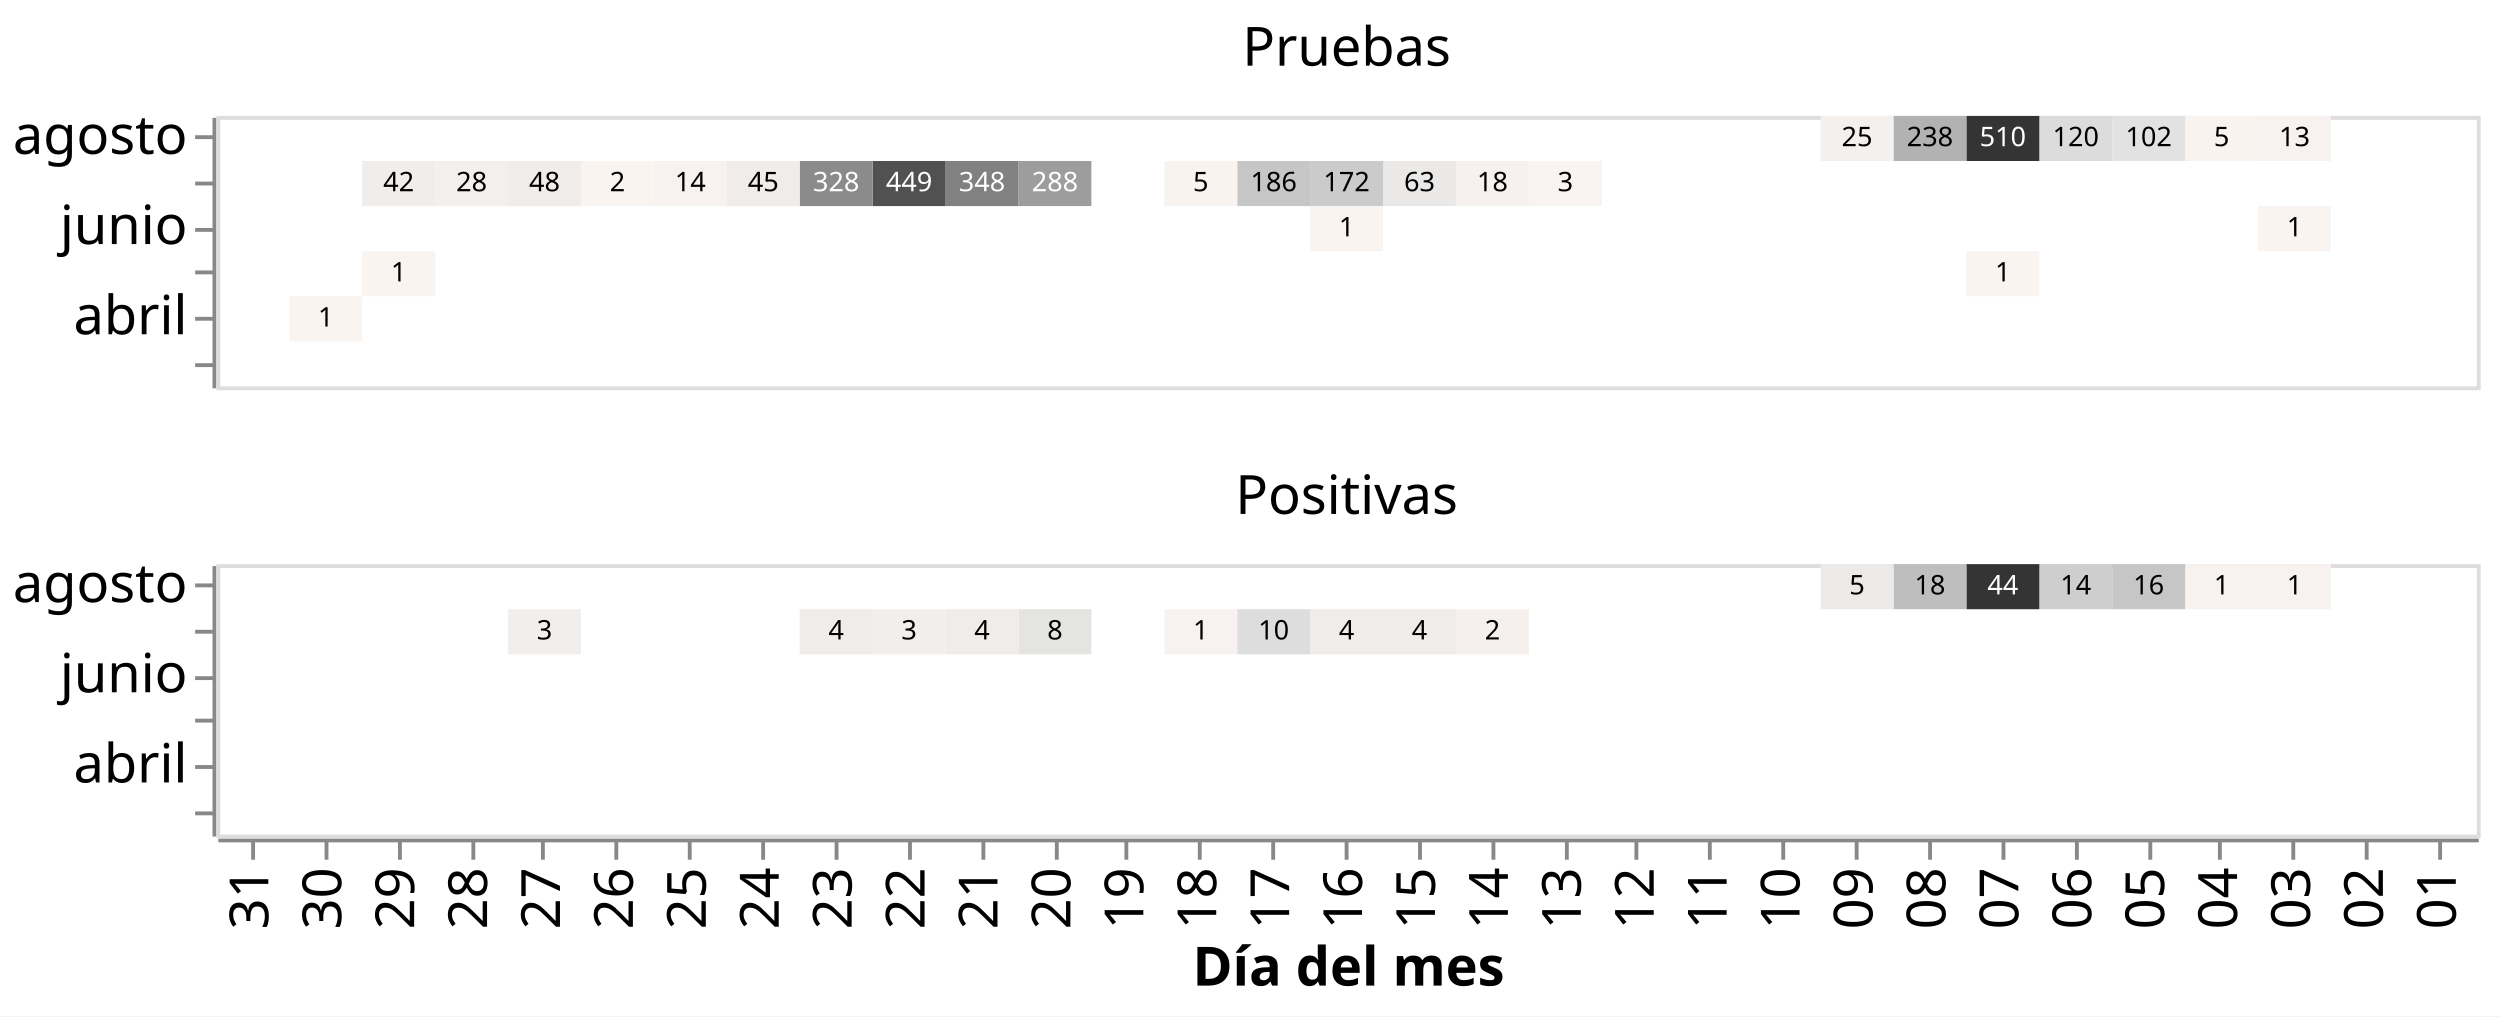
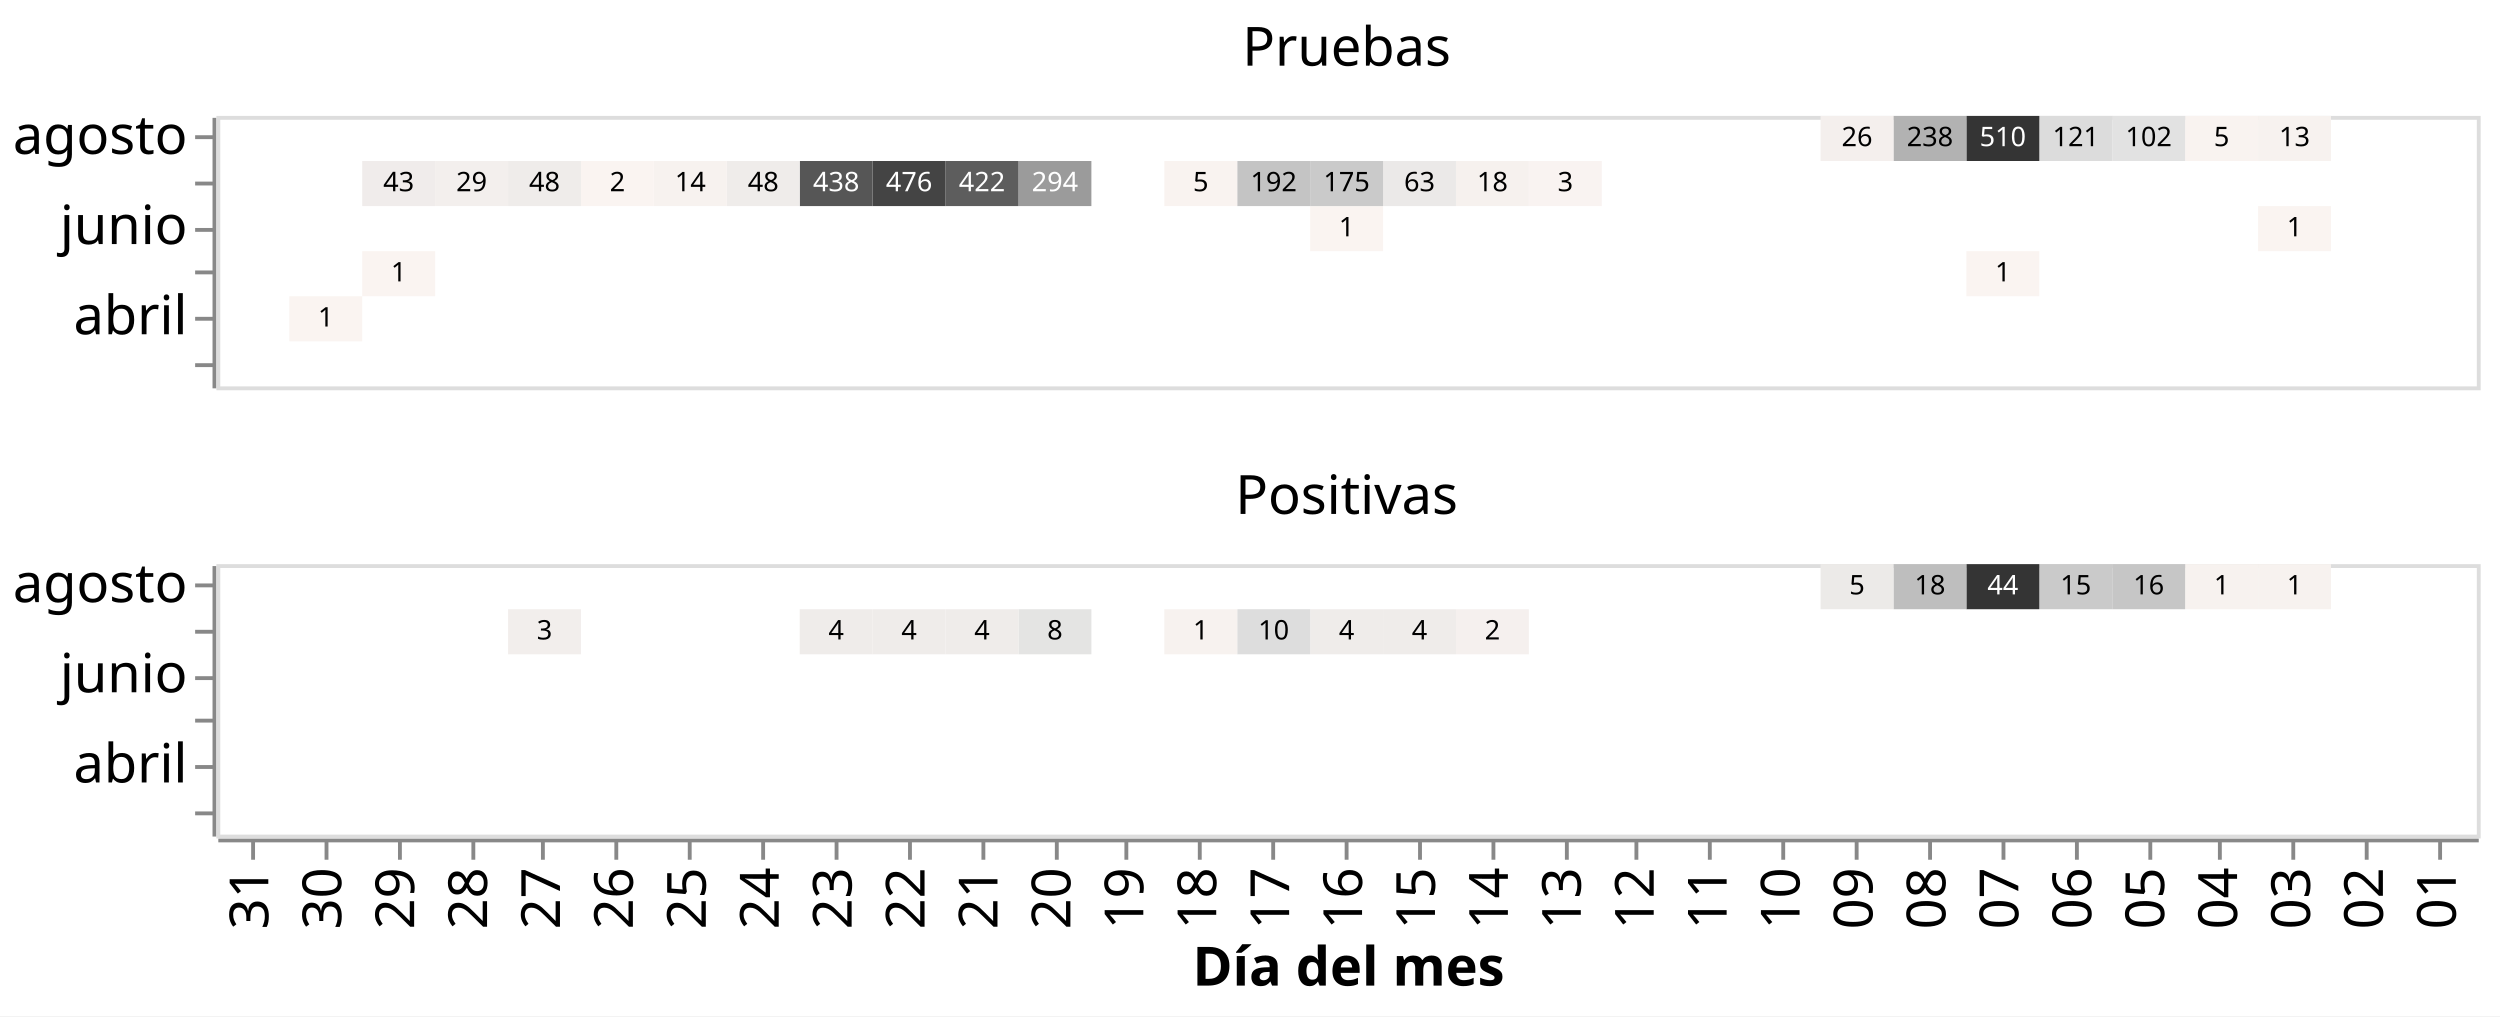
<svg xmlns="http://www.w3.org/2000/svg" class="marks" width="647" height="263" viewBox="0 0 647 263" version="1.1">
  <rect width="647" height="263" style="fill: white;" />
  <g transform="translate(56,30)">
    <g class="mark-group role-frame root">
      <g transform="translate(0,0)">
        <path class="background" d="M0,0h0v0h0Z" style="fill: none;" />
        <g>
          <g class="mark-group role-row-header row_header">
            <g transform="translate(-1,0)">
              <path class="background" d="M0,0h0v70h0Z" style="fill: none;" />
              <g>
                <g class="mark-group role-axis">
                  <g transform="translate(0.5,0.5)">
                    <path class="background" d="M0,0h0v0h0Z" style="pointer-events: none; fill: none;" />
                    <g>
                      <g class="mark-rule role-axis-tick" style="pointer-events: none;">
                        <line transform="translate(0,5)" x2="-5" y2="0" style="fill: none; stroke: #888; stroke-width: 1; opacity: 1;" />
                        <line transform="translate(0,17)" x2="-5" y2="0" style="fill: none; stroke: #888; stroke-width: 1; opacity: 1;" />
                        <line transform="translate(0,29)" x2="-5" y2="0" style="fill: none; stroke: #888; stroke-width: 1; opacity: 1;" />
                        <line transform="translate(0,40)" x2="-5" y2="0" style="fill: none; stroke: #888; stroke-width: 1; opacity: 1;" />
                        <line transform="translate(0,52)" x2="-5" y2="0" style="fill: none; stroke: #888; stroke-width: 1; opacity: 1;" />
                        <line transform="translate(0,64)" x2="-5" y2="0" style="fill: none; stroke: #888; stroke-width: 1; opacity: 1;" />
                      </g>
                      <g class="mark-text role-axis-label" style="pointer-events: none;">
                        <text text-anchor="end" transform="translate(-7,9.333333)" style="font-family: sans-serif; font-size: 14px; fill: #000; opacity: 1;">agosto</text>
                        <text text-anchor="end" transform="translate(-7,21)" style="font-family: sans-serif; font-size: 14px; fill: #000; opacity: 0;">julio</text>
                        <text text-anchor="end" transform="translate(-7,32.66667)" style="font-family: sans-serif; font-size: 14px; fill: #000; opacity: 1;">junio</text>
                        <text text-anchor="end" transform="translate(-7,44.33333)" style="font-family: sans-serif; font-size: 14px; fill: #000; opacity: 0;">mayo</text>
                        <text text-anchor="end" transform="translate(-7,56)" style="font-family: sans-serif; font-size: 14px; fill: #000; opacity: 1;">abril</text>
                        <text text-anchor="end" transform="translate(-7,67.66667)" style="font-family: sans-serif; font-size: 14px; fill: #000; opacity: 0;">marzo</text>
                      </g>
                      <g class="mark-rule role-axis-domain" style="pointer-events: none;">
                        <line transform="translate(0,0)" x2="0" y2="70" style="fill: none; stroke: #888; stroke-width: 1; opacity: 1;" />
                      </g>
                    </g>
                    <path class="foreground" d="" style="pointer-events: none; display: none; fill: none;" />
                  </g>
                </g>
              </g>
              <path class="foreground" d="" style="display: none; fill: none;" />
            </g>
            <g transform="translate(-1,116)">
              <path class="background" d="M0,0h0v70h0Z" style="fill: none;" />
              <g>
                <g class="mark-group role-axis">
                  <g transform="translate(0.5,0.5)">
                    <path class="background" d="M0,0h0v0h0Z" style="pointer-events: none; fill: none;" />
                    <g>
                      <g class="mark-rule role-axis-tick" style="pointer-events: none;">
                        <line transform="translate(0,5)" x2="-5" y2="0" style="fill: none; stroke: #888; stroke-width: 1; opacity: 1;" />
                        <line transform="translate(0,17)" x2="-5" y2="0" style="fill: none; stroke: #888; stroke-width: 1; opacity: 1;" />
                        <line transform="translate(0,29)" x2="-5" y2="0" style="fill: none; stroke: #888; stroke-width: 1; opacity: 1;" />
                        <line transform="translate(0,40)" x2="-5" y2="0" style="fill: none; stroke: #888; stroke-width: 1; opacity: 1;" />
                        <line transform="translate(0,52)" x2="-5" y2="0" style="fill: none; stroke: #888; stroke-width: 1; opacity: 1;" />
                        <line transform="translate(0,64)" x2="-5" y2="0" style="fill: none; stroke: #888; stroke-width: 1; opacity: 1;" />
                      </g>
                      <g class="mark-text role-axis-label" style="pointer-events: none;">
                        <text text-anchor="end" transform="translate(-7,9.333333)" style="font-family: sans-serif; font-size: 14px; fill: #000; opacity: 1;">agosto</text>
                        <text text-anchor="end" transform="translate(-7,21)" style="font-family: sans-serif; font-size: 14px; fill: #000; opacity: 0;">julio</text>
                        <text text-anchor="end" transform="translate(-7,32.66667)" style="font-family: sans-serif; font-size: 14px; fill: #000; opacity: 1;">junio</text>
                        <text text-anchor="end" transform="translate(-7,44.33333)" style="font-family: sans-serif; font-size: 14px; fill: #000; opacity: 0;">mayo</text>
                        <text text-anchor="end" transform="translate(-7,56)" style="font-family: sans-serif; font-size: 14px; fill: #000; opacity: 1;">abril</text>
                        <text text-anchor="end" transform="translate(-7,67.66667)" style="font-family: sans-serif; font-size: 14px; fill: #000; opacity: 0;">marzo</text>
                      </g>
                      <g class="mark-rule role-axis-domain" style="pointer-events: none;">
                        <line transform="translate(0,0)" x2="0" y2="70" style="fill: none; stroke: #888; stroke-width: 1; opacity: 1;" />
                      </g>
                    </g>
                    <path class="foreground" d="" style="pointer-events: none; display: none; fill: none;" />
                  </g>
                </g>
              </g>
              <path class="foreground" d="" style="display: none; fill: none;" />
            </g>
          </g>
          <g class="mark-group role-column-footer column_footer">
            <g transform="translate(0,187)">
              <path class="background" d="M0,0h585v0h-585Z" style="fill: none;" />
              <g>
                <g class="mark-group role-axis">
                  <g transform="translate(0.5,0.5)">
                    <path class="background" d="M0,0h0v0h0Z" style="pointer-events: none; fill: none;" />
                    <g>
                      <g class="mark-rule role-axis-tick" style="pointer-events: none;">
                        <line transform="translate(9,0)" x2="0" y2="5" style="fill: none; stroke: #888; stroke-width: 1; opacity: 1;" />
                        <line transform="translate(28,0)" x2="0" y2="5" style="fill: none; stroke: #888; stroke-width: 1; opacity: 1;" />
                        <line transform="translate(47,0)" x2="0" y2="5" style="fill: none; stroke: #888; stroke-width: 1; opacity: 1;" />
                        <line transform="translate(66,0)" x2="0" y2="5" style="fill: none; stroke: #888; stroke-width: 1; opacity: 1;" />
                        <line transform="translate(84,0)" x2="0" y2="5" style="fill: none; stroke: #888; stroke-width: 1; opacity: 1;" />
                        <line transform="translate(103,0)" x2="0" y2="5" style="fill: none; stroke: #888; stroke-width: 1; opacity: 1;" />
                        <line transform="translate(122,0)" x2="0" y2="5" style="fill: none; stroke: #888; stroke-width: 1; opacity: 1;" />
                        <line transform="translate(141,0)" x2="0" y2="5" style="fill: none; stroke: #888; stroke-width: 1; opacity: 1;" />
                        <line transform="translate(160,0)" x2="0" y2="5" style="fill: none; stroke: #888; stroke-width: 1; opacity: 1;" />
                        <line transform="translate(179,0)" x2="0" y2="5" style="fill: none; stroke: #888; stroke-width: 1; opacity: 1;" />
                        <line transform="translate(198,0)" x2="0" y2="5" style="fill: none; stroke: #888; stroke-width: 1; opacity: 1;" />
                        <line transform="translate(217,0)" x2="0" y2="5" style="fill: none; stroke: #888; stroke-width: 1; opacity: 1;" />
                        <line transform="translate(235,0)" x2="0" y2="5" style="fill: none; stroke: #888; stroke-width: 1; opacity: 1;" />
                        <line transform="translate(254,0)" x2="0" y2="5" style="fill: none; stroke: #888; stroke-width: 1; opacity: 1;" />
                        <line transform="translate(273,0)" x2="0" y2="5" style="fill: none; stroke: #888; stroke-width: 1; opacity: 1;" />
                        <line transform="translate(292,0)" x2="0" y2="5" style="fill: none; stroke: #888; stroke-width: 1; opacity: 1;" />
                        <line transform="translate(311,0)" x2="0" y2="5" style="fill: none; stroke: #888; stroke-width: 1; opacity: 1;" />
                        <line transform="translate(330,0)" x2="0" y2="5" style="fill: none; stroke: #888; stroke-width: 1; opacity: 1;" />
                        <line transform="translate(349,0)" x2="0" y2="5" style="fill: none; stroke: #888; stroke-width: 1; opacity: 1;" />
                        <line transform="translate(367,0)" x2="0" y2="5" style="fill: none; stroke: #888; stroke-width: 1; opacity: 1;" />
                        <line transform="translate(386,0)" x2="0" y2="5" style="fill: none; stroke: #888; stroke-width: 1; opacity: 1;" />
                        <line transform="translate(405,0)" x2="0" y2="5" style="fill: none; stroke: #888; stroke-width: 1; opacity: 1;" />
                        <line transform="translate(424,0)" x2="0" y2="5" style="fill: none; stroke: #888; stroke-width: 1; opacity: 1;" />
                        <line transform="translate(443,0)" x2="0" y2="5" style="fill: none; stroke: #888; stroke-width: 1; opacity: 1;" />
                        <line transform="translate(462,0)" x2="0" y2="5" style="fill: none; stroke: #888; stroke-width: 1; opacity: 1;" />
                        <line transform="translate(481,0)" x2="0" y2="5" style="fill: none; stroke: #888; stroke-width: 1; opacity: 1;" />
                        <line transform="translate(500,0)" x2="0" y2="5" style="fill: none; stroke: #888; stroke-width: 1; opacity: 1;" />
                        <line transform="translate(518,0)" x2="0" y2="5" style="fill: none; stroke: #888; stroke-width: 1; opacity: 1;" />
                        <line transform="translate(537,0)" x2="0" y2="5" style="fill: none; stroke: #888; stroke-width: 1; opacity: 1;" />
                        <line transform="translate(556,0)" x2="0" y2="5" style="fill: none; stroke: #888; stroke-width: 1; opacity: 1;" />
                        <line transform="translate(575,0)" x2="0" y2="5" style="fill: none; stroke: #888; stroke-width: 1; opacity: 1;" />
                      </g>
                      <g class="mark-text role-axis-label" style="pointer-events: none;">
                        <text text-anchor="end" transform="translate(8.935484,7) rotate(270) translate(0,4)" style="font-family: sans-serif; font-size: 14px; fill: #000; opacity: 1;">31</text>
                        <text text-anchor="end" transform="translate(27.80645,7) rotate(270) translate(0,4)" style="font-family: sans-serif; font-size: 14px; fill: #000; opacity: 1;">30</text>
                        <text text-anchor="end" transform="translate(46.67742,7) rotate(270) translate(0,4)" style="font-family: sans-serif; font-size: 14px; fill: #000; opacity: 1;">29</text>
                        <text text-anchor="end" transform="translate(65.54839,7) rotate(270) translate(0,4)" style="font-family: sans-serif; font-size: 14px; fill: #000; opacity: 1;">28</text>
                        <text text-anchor="end" transform="translate(84.41935,7) rotate(270) translate(0,4)" style="font-family: sans-serif; font-size: 14px; fill: #000; opacity: 1;">27</text>
                        <text text-anchor="end" transform="translate(103.2903,7) rotate(270) translate(0,4)" style="font-family: sans-serif; font-size: 14px; fill: #000; opacity: 1;">26</text>
                        <text text-anchor="end" transform="translate(122.1613,7) rotate(270) translate(0,4)" style="font-family: sans-serif; font-size: 14px; fill: #000; opacity: 1;">25</text>
                        <text text-anchor="end" transform="translate(141.0323,7) rotate(270) translate(0,4)" style="font-family: sans-serif; font-size: 14px; fill: #000; opacity: 1;">24</text>
                        <text text-anchor="end" transform="translate(159.9032,7) rotate(270) translate(0,4)" style="font-family: sans-serif; font-size: 14px; fill: #000; opacity: 1;">23</text>
                        <text text-anchor="end" transform="translate(178.7742,7) rotate(270) translate(0,4)" style="font-family: sans-serif; font-size: 14px; fill: #000; opacity: 1;">22</text>
                        <text text-anchor="end" transform="translate(197.6452,7) rotate(270) translate(0,4)" style="font-family: sans-serif; font-size: 14px; fill: #000; opacity: 1;">21</text>
                        <text text-anchor="end" transform="translate(216.5161,7) rotate(270) translate(0,4)" style="font-family: sans-serif; font-size: 14px; fill: #000; opacity: 1;">20</text>
                        <text text-anchor="end" transform="translate(235.3871,7) rotate(270) translate(0,4)" style="font-family: sans-serif; font-size: 14px; fill: #000; opacity: 1;">19</text>
                        <text text-anchor="end" transform="translate(254.2581,7) rotate(270) translate(0,4)" style="font-family: sans-serif; font-size: 14px; fill: #000; opacity: 1;">18</text>
                        <text text-anchor="end" transform="translate(273.129,7) rotate(270) translate(0,4)" style="font-family: sans-serif; font-size: 14px; fill: #000; opacity: 1;">17</text>
                        <text text-anchor="end" transform="translate(292,7) rotate(270) translate(0,4)" style="font-family: sans-serif; font-size: 14px; fill: #000; opacity: 1;">16</text>
                        <text text-anchor="end" transform="translate(310.871,7) rotate(270) translate(0,4)" style="font-family: sans-serif; font-size: 14px; fill: #000; opacity: 1;">15</text>
                        <text text-anchor="end" transform="translate(329.7419,7) rotate(270) translate(0,4)" style="font-family: sans-serif; font-size: 14px; fill: #000; opacity: 1;">14</text>
                        <text text-anchor="end" transform="translate(348.6129,7) rotate(270) translate(0,4)" style="font-family: sans-serif; font-size: 14px; fill: #000; opacity: 1;">13</text>
                        <text text-anchor="end" transform="translate(367.4839,7) rotate(270) translate(0,4)" style="font-family: sans-serif; font-size: 14px; fill: #000; opacity: 1;">12</text>
                        <text text-anchor="end" transform="translate(386.3548,7) rotate(270) translate(0,4)" style="font-family: sans-serif; font-size: 14px; fill: #000; opacity: 1;">11</text>
                        <text text-anchor="end" transform="translate(405.2258,7) rotate(270) translate(0,4)" style="font-family: sans-serif; font-size: 14px; fill: #000; opacity: 1;">10</text>
                        <text text-anchor="end" transform="translate(424.0968,7) rotate(270) translate(0,4)" style="font-family: sans-serif; font-size: 14px; fill: #000; opacity: 1;">09</text>
                        <text text-anchor="end" transform="translate(442.9677,7) rotate(270) translate(0,4)" style="font-family: sans-serif; font-size: 14px; fill: #000; opacity: 1;">08</text>
                        <text text-anchor="end" transform="translate(461.8387,7) rotate(270) translate(0,4)" style="font-family: sans-serif; font-size: 14px; fill: #000; opacity: 1;">07</text>
                        <text text-anchor="end" transform="translate(480.7097,7) rotate(270) translate(0,4)" style="font-family: sans-serif; font-size: 14px; fill: #000; opacity: 1;">06</text>
                        <text text-anchor="end" transform="translate(499.5806,7) rotate(270) translate(0,4)" style="font-family: sans-serif; font-size: 14px; fill: #000; opacity: 1;">05</text>
                        <text text-anchor="end" transform="translate(518.4516,7) rotate(270) translate(0,4)" style="font-family: sans-serif; font-size: 14px; fill: #000; opacity: 1;">04</text>
                        <text text-anchor="end" transform="translate(537.3226,7) rotate(270) translate(0,4)" style="font-family: sans-serif; font-size: 14px; fill: #000; opacity: 1;">03</text>
                        <text text-anchor="end" transform="translate(556.1935,7) rotate(270) translate(0,4)" style="font-family: sans-serif; font-size: 14px; fill: #000; opacity: 1;">02</text>
                        <text text-anchor="end" transform="translate(575.0645,7) rotate(270) translate(0,4)" style="font-family: sans-serif; font-size: 14px; fill: #000; opacity: 1;">01</text>
                      </g>
                      <g class="mark-rule role-axis-domain" style="pointer-events: none;">
                        <line transform="translate(0,0)" x2="585" y2="0" style="fill: none; stroke: #888; stroke-width: 1; opacity: 1;" />
                      </g>
                      <g class="mark-text role-axis-title" style="pointer-events: none;">
                        <text text-anchor="middle" transform="translate(292.5,37.57227)" style="font-family: sans-serif; font-size: 14px; font-weight: bold; fill: #000; opacity: 1;">Día del mes</text>
                      </g>
                    </g>
                    <path class="foreground" d="" style="pointer-events: none; display: none; fill: none;" />
                  </g>
                </g>
              </g>
              <path class="foreground" d="" style="display: none; fill: none;" />
            </g>
          </g>
          <g class="mark-group role-scope cell">
            <g transform="translate(0,0)">
              <path class="background" d="M0.5,0.5h585v70h-585Z" style="fill: none; stroke: #ddd;" />
              <g>
                <g class="mark-rect role-mark child_layer_0_marks">
                  <path d="M18.871,46.667h18.871v11.667h-18.871Z" style="fill: rgb(250, 244, 241);" />
                  <path d="M452.903,35h18.871v11.667h-18.871Z" style="fill: rgb(250, 244, 241);" />
                  <path d="M37.742,35h18.871v11.667h-18.871Z" style="fill: rgb(250, 244, 241);" />
                  <path d="M528.387,23.333h18.871v11.667h-18.871Z" style="fill: rgb(250, 244, 241);" />
                  <path d="M283.065,23.333h18.871v11.667h-18.871Z" style="fill: rgb(250, 244, 241);" />
                  <path d="M339.677,11.667h18.871v11.667h-18.871Z" style="fill: rgb(249, 243, 241);" />
                  <path d="M320.806,11.667h18.871v11.667h-18.871Z" style="fill: rgb(246, 241, 238);" />
                  <path d="M301.935,11.667h18.871v11.667h-18.871Z" style="fill: rgb(235, 233, 232);" />
-                   <path d="M283.065,11.667h18.871v11.667h-18.871Z" style="fill: rgb(203, 203, 203);" />
-                   <path d="M264.194,11.667h18.871v11.667h-18.871Z" style="fill: rgb(198, 198, 198);" />
+                   <path d="M283.065,11.667h18.871v11.667h-18.871Z" style="fill: rgb(202, 202, 202);" />
+                   <path d="M264.194,11.667h18.871v11.667h-18.871Z" style="fill: rgb(196, 196, 196);" />
                  <path d="M245.323,11.667h18.871v11.667h-18.871Z" style="fill: rgb(249, 243, 240);" />
-                   <path d="M207.581,11.667h18.871v11.667h-18.871Z" style="fill: rgb(157, 157, 157);" />
-                   <path d="M188.71,11.667h18.871v11.667h-18.871Z" style="fill: rgb(129, 129, 129);" />
-                   <path d="M169.839,11.667h18.871v11.667h-18.871Z" style="fill: rgb(81, 81, 81);" />
-                   <path d="M150.968,11.667h18.871v11.667h-18.871Z" style="fill: rgb(139, 139, 139);" />
+                   <path d="M207.581,11.667h18.871v11.667h-18.871Z" style="fill: rgb(155, 155, 155);" />
+                   <path d="M188.71,11.667h18.871v11.667h-18.871Z" style="fill: rgb(93, 93, 93);" />
+                   <path d="M169.839,11.667h18.871v11.667h-18.871Z" style="fill: rgb(68, 68, 68);" />
+                   <path d="M150.968,11.667h18.871v11.667h-18.871Z" style="fill: rgb(86, 86, 86);" />
                  <path d="M132.097,11.667h18.871v11.667h-18.871Z" style="fill: rgb(239, 236, 234);" />
                  <path d="M113.226,11.667h18.871v11.667h-18.871Z" style="fill: rgb(247, 242, 239);" />
                  <path d="M94.355,11.667h18.871v11.667h-18.871Z" style="fill: rgb(250, 244, 241);" />
                  <path d="M75.484,11.667h18.871v11.667h-18.871Z" style="fill: rgb(239, 236, 234);" />
                  <path d="M56.613,11.667h18.871v11.667h-18.871Z" style="fill: rgb(243, 239, 237);" />
-                   <path d="M37.742,11.667h18.871v11.667h-18.871Z" style="fill: rgb(240, 237, 235);" />
+                   <path d="M37.742,11.667h18.871v11.667h-18.871Z" style="fill: rgb(240, 236, 235);" />
                  <path d="M528.387,0h18.871v11.667h-18.871Z" style="fill: rgb(247, 242, 239);" />
                  <path d="M509.516,0h18.871v11.667h-18.871Z" style="fill: rgb(249, 243, 240);" />
                  <path d="M490.645,0h18.871v11.667h-18.871Z" style="fill: rgb(226, 226, 226);" />
                  <path d="M471.774,0h18.871v11.667h-18.871Z" style="fill: rgb(220, 220, 220);" />
                  <path d="M452.903,0h18.871v11.667h-18.871Z" style="fill: rgb(52, 52, 52);" />
                  <path d="M434.032,0h18.871v11.667h-18.871Z" style="fill: rgb(178, 178, 178);" />
-                   <path d="M415.161,0h18.871v11.667h-18.871Z" style="fill: rgb(244, 240, 237);" />
+                   <path d="M415.161,0h18.871v11.667h-18.871Z" style="fill: rgb(244, 239, 237);" />
                </g>
                <g class="mark-text role-mark child_layer_1_marks">
                  <text text-anchor="middle" transform="translate(28.30645,54.5)" style="font-family: sans-serif; font-size: 7px; fill: black;">1</text>
                  <text text-anchor="middle" transform="translate(462.3387,42.83333)" style="font-family: sans-serif; font-size: 7px; fill: black;">1</text>
                  <text text-anchor="middle" transform="translate(47.17742,42.83333)" style="font-family: sans-serif; font-size: 7px; fill: black;">1</text>
                  <text text-anchor="middle" transform="translate(537.8226,31.16667)" style="font-family: sans-serif; font-size: 7px; fill: black;">1</text>
                  <text text-anchor="middle" transform="translate(292.5,31.16667)" style="font-family: sans-serif; font-size: 7px; fill: black;">1</text>
                  <text text-anchor="middle" transform="translate(349.1129,19.5)" style="font-family: sans-serif; font-size: 7px; fill: black;">3</text>
                  <text text-anchor="middle" transform="translate(330.2419,19.5)" style="font-family: sans-serif; font-size: 7px; fill: black;">18</text>
                  <text text-anchor="middle" transform="translate(311.371,19.5)" style="font-family: sans-serif; font-size: 7px; fill: black;">63</text>
-                   <text text-anchor="middle" transform="translate(292.5,19.5)" style="font-family: sans-serif; font-size: 7px; fill: black;">172</text>
-                   <text text-anchor="middle" transform="translate(273.629,19.5)" style="font-family: sans-serif; font-size: 7px; fill: black;">186</text>
+                   <text text-anchor="middle" transform="translate(292.5,19.5)" style="font-family: sans-serif; font-size: 7px; fill: black;">175</text>
+                   <text text-anchor="middle" transform="translate(273.629,19.5)" style="font-family: sans-serif; font-size: 7px; fill: black;">192</text>
                  <text text-anchor="middle" transform="translate(254.7581,19.5)" style="font-family: sans-serif; font-size: 7px; fill: black;">5</text>
-                   <text text-anchor="middle" transform="translate(217.0161,19.5)" style="font-family: sans-serif; font-size: 7px; fill: white;">288</text>
-                   <text text-anchor="middle" transform="translate(198.1452,19.5)" style="font-family: sans-serif; font-size: 7px; fill: white;">348</text>
-                   <text text-anchor="middle" transform="translate(179.2742,19.5)" style="font-family: sans-serif; font-size: 7px; fill: white;">449</text>
-                   <text text-anchor="middle" transform="translate(160.4032,19.5)" style="font-family: sans-serif; font-size: 7px; fill: white;">328</text>
-                   <text text-anchor="middle" transform="translate(141.5323,19.5)" style="font-family: sans-serif; font-size: 7px; fill: black;">45</text>
+                   <text text-anchor="middle" transform="translate(217.0161,19.5)" style="font-family: sans-serif; font-size: 7px; fill: white;">294</text>
+                   <text text-anchor="middle" transform="translate(198.1452,19.5)" style="font-family: sans-serif; font-size: 7px; fill: white;">422</text>
+                   <text text-anchor="middle" transform="translate(179.2742,19.5)" style="font-family: sans-serif; font-size: 7px; fill: white;">476</text>
+                   <text text-anchor="middle" transform="translate(160.4032,19.5)" style="font-family: sans-serif; font-size: 7px; fill: white;">438</text>
+                   <text text-anchor="middle" transform="translate(141.5323,19.5)" style="font-family: sans-serif; font-size: 7px; fill: black;">48</text>
                  <text text-anchor="middle" transform="translate(122.6613,19.5)" style="font-family: sans-serif; font-size: 7px; fill: black;">14</text>
                  <text text-anchor="middle" transform="translate(103.7903,19.5)" style="font-family: sans-serif; font-size: 7px; fill: black;">2</text>
                  <text text-anchor="middle" transform="translate(84.91935,19.5)" style="font-family: sans-serif; font-size: 7px; fill: black;">48</text>
-                   <text text-anchor="middle" transform="translate(66.04839,19.5)" style="font-family: sans-serif; font-size: 7px; fill: black;">28</text>
-                   <text text-anchor="middle" transform="translate(47.17742,19.5)" style="font-family: sans-serif; font-size: 7px; fill: black;">42</text>
+                   <text text-anchor="middle" transform="translate(66.04839,19.5)" style="font-family: sans-serif; font-size: 7px; fill: black;">29</text>
+                   <text text-anchor="middle" transform="translate(47.17742,19.5)" style="font-family: sans-serif; font-size: 7px; fill: black;">43</text>
                  <text text-anchor="middle" transform="translate(537.8226,7.833333)" style="font-family: sans-serif; font-size: 7px; fill: black;">13</text>
                  <text text-anchor="middle" transform="translate(518.9516,7.833333)" style="font-family: sans-serif; font-size: 7px; fill: black;">5</text>
                  <text text-anchor="middle" transform="translate(500.0806,7.833333)" style="font-family: sans-serif; font-size: 7px; fill: black;">102</text>
-                   <text text-anchor="middle" transform="translate(481.2097,7.833333)" style="font-family: sans-serif; font-size: 7px; fill: black;">120</text>
+                   <text text-anchor="middle" transform="translate(481.2097,7.833333)" style="font-family: sans-serif; font-size: 7px; fill: black;">121</text>
                  <text text-anchor="middle" transform="translate(462.3387,7.833333)" style="font-family: sans-serif; font-size: 7px; fill: white;">510</text>
                  <text text-anchor="middle" transform="translate(443.4677,7.833333)" style="font-family: sans-serif; font-size: 7px; fill: black;">238</text>
-                   <text text-anchor="middle" transform="translate(424.5968,7.833333)" style="font-family: sans-serif; font-size: 7px; fill: black;">25</text>
+                   <text text-anchor="middle" transform="translate(424.5968,7.833333)" style="font-family: sans-serif; font-size: 7px; fill: black;">26</text>
                </g>
                <g class="mark-group role-title">
                  <g transform="translate(292.5,-24)">
                    <path class="background" d="M0,0h0v0h0Z" style="pointer-events: none; fill: none;" />
                    <g>
                      <g class="mark-text role-title-text" style="pointer-events: none;">
                        <text text-anchor="middle" transform="translate(0,11)" style="font-family: sans-serif; font-size: 14px; fill: #000; opacity: 1;">Pruebas</text>
                      </g>
                    </g>
                    <path class="foreground" d="" style="pointer-events: none; display: none; fill: none;" />
                  </g>
                </g>
              </g>
              <path class="foreground" d="" style="display: none; fill: none;" />
            </g>
            <g transform="translate(0,116)">
              <path class="background" d="M0.5,0.5h585v70h-585Z" style="fill: none; stroke: #ddd;" />
              <g>
                <g class="mark-rect role-mark child_layer_0_marks">
                  <path d="M320.806,11.667h18.871v11.667h-18.871Z" style="fill: rgb(245, 240, 238);" />
                  <path d="M301.935,11.667h18.871v11.667h-18.871Z" style="fill: rgb(239, 236, 234);" />
                  <path d="M283.065,11.667h18.871v11.667h-18.871Z" style="fill: rgb(239, 236, 234);" />
                  <path d="M264.194,11.667h18.871v11.667h-18.871Z" style="fill: rgb(221, 221, 221);" />
                  <path d="M245.323,11.667h18.871v11.667h-18.871Z" style="fill: rgb(247, 242, 239);" />
                  <path d="M207.581,11.667h18.871v11.667h-18.871Z" style="fill: rgb(228, 228, 227);" />
                  <path d="M188.71,11.667h18.871v11.667h-18.871Z" style="fill: rgb(239, 236, 234);" />
-                   <path d="M169.839,11.667h18.871v11.667h-18.871Z" style="fill: rgb(242, 238, 236);" />
+                   <path d="M169.839,11.667h18.871v11.667h-18.871Z" style="fill: rgb(239, 236, 234);" />
                  <path d="M150.968,11.667h18.871v11.667h-18.871Z" style="fill: rgb(239, 236, 234);" />
                  <path d="M75.484,11.667h18.871v11.667h-18.871Z" style="fill: rgb(242, 238, 236);" />
                  <path d="M528.387,0h18.871v11.667h-18.871Z" style="fill: rgb(247, 242, 239);" />
                  <path d="M509.516,0h18.871v11.667h-18.871Z" style="fill: rgb(247, 242, 239);" />
                  <path d="M490.645,0h18.871v11.667h-18.871Z" style="fill: rgb(198, 198, 198);" />
-                   <path d="M471.774,0h18.871v11.667h-18.871Z" style="fill: rgb(206, 206, 206);" />
+                   <path d="M471.774,0h18.871v11.667h-18.871Z" style="fill: rgb(202, 202, 202);" />
                  <path d="M452.903,0h18.871v11.667h-18.871Z" style="fill: rgb(52, 52, 52);" />
                  <path d="M434.032,0h18.871v11.667h-18.871Z" style="fill: rgb(190, 190, 190);" />
                  <path d="M415.161,0h18.871v11.667h-18.871Z" style="fill: rgb(236, 234, 232);" />
                </g>
                <g class="mark-text role-mark child_layer_1_marks">
                  <text text-anchor="middle" transform="translate(330.2419,19.5)" style="font-family: sans-serif; font-size: 7px; fill: black;">2</text>
                  <text text-anchor="middle" transform="translate(311.371,19.5)" style="font-family: sans-serif; font-size: 7px; fill: black;">4</text>
                  <text text-anchor="middle" transform="translate(292.5,19.5)" style="font-family: sans-serif; font-size: 7px; fill: black;">4</text>
                  <text text-anchor="middle" transform="translate(273.629,19.5)" style="font-family: sans-serif; font-size: 7px; fill: black;">10</text>
                  <text text-anchor="middle" transform="translate(254.7581,19.5)" style="font-family: sans-serif; font-size: 7px; fill: black;">1</text>
                  <text text-anchor="middle" transform="translate(217.0161,19.5)" style="font-family: sans-serif; font-size: 7px; fill: black;">8</text>
                  <text text-anchor="middle" transform="translate(198.1452,19.5)" style="font-family: sans-serif; font-size: 7px; fill: black;">4</text>
-                   <text text-anchor="middle" transform="translate(179.2742,19.5)" style="font-family: sans-serif; font-size: 7px; fill: black;">3</text>
+                   <text text-anchor="middle" transform="translate(179.2742,19.5)" style="font-family: sans-serif; font-size: 7px; fill: black;">4</text>
                  <text text-anchor="middle" transform="translate(160.4032,19.5)" style="font-family: sans-serif; font-size: 7px; fill: black;">4</text>
                  <text text-anchor="middle" transform="translate(84.91935,19.5)" style="font-family: sans-serif; font-size: 7px; fill: black;">3</text>
                  <text text-anchor="middle" transform="translate(537.8226,7.833333)" style="font-family: sans-serif; font-size: 7px; fill: black;">1</text>
                  <text text-anchor="middle" transform="translate(518.9516,7.833333)" style="font-family: sans-serif; font-size: 7px; fill: black;">1</text>
                  <text text-anchor="middle" transform="translate(500.0806,7.833333)" style="font-family: sans-serif; font-size: 7px; fill: black;">16</text>
-                   <text text-anchor="middle" transform="translate(481.2097,7.833333)" style="font-family: sans-serif; font-size: 7px; fill: black;">14</text>
+                   <text text-anchor="middle" transform="translate(481.2097,7.833333)" style="font-family: sans-serif; font-size: 7px; fill: black;">15</text>
                  <text text-anchor="middle" transform="translate(462.3387,7.833333)" style="font-family: sans-serif; font-size: 7px; fill: white;">44</text>
                  <text text-anchor="middle" transform="translate(443.4677,7.833333)" style="font-family: sans-serif; font-size: 7px; fill: black;">18</text>
                  <text text-anchor="middle" transform="translate(424.5968,7.833333)" style="font-family: sans-serif; font-size: 7px; fill: black;">5</text>
                </g>
                <g class="mark-group role-title">
                  <g transform="translate(292.5,-24)">
                    <path class="background" d="M0,0h0v0h0Z" style="pointer-events: none; fill: none;" />
                    <g>
                      <g class="mark-text role-title-text" style="pointer-events: none;">
                        <text text-anchor="middle" transform="translate(0,11)" style="font-family: sans-serif; font-size: 14px; fill: #000; opacity: 1;">Positivas</text>
                      </g>
                    </g>
                    <path class="foreground" d="" style="pointer-events: none; display: none; fill: none;" />
                  </g>
                </g>
              </g>
              <path class="foreground" d="" style="display: none; fill: none;" />
            </g>
          </g>
        </g>
        <path class="foreground" d="" style="display: none; fill: none;" />
      </g>
    </g>
  </g>
</svg>
